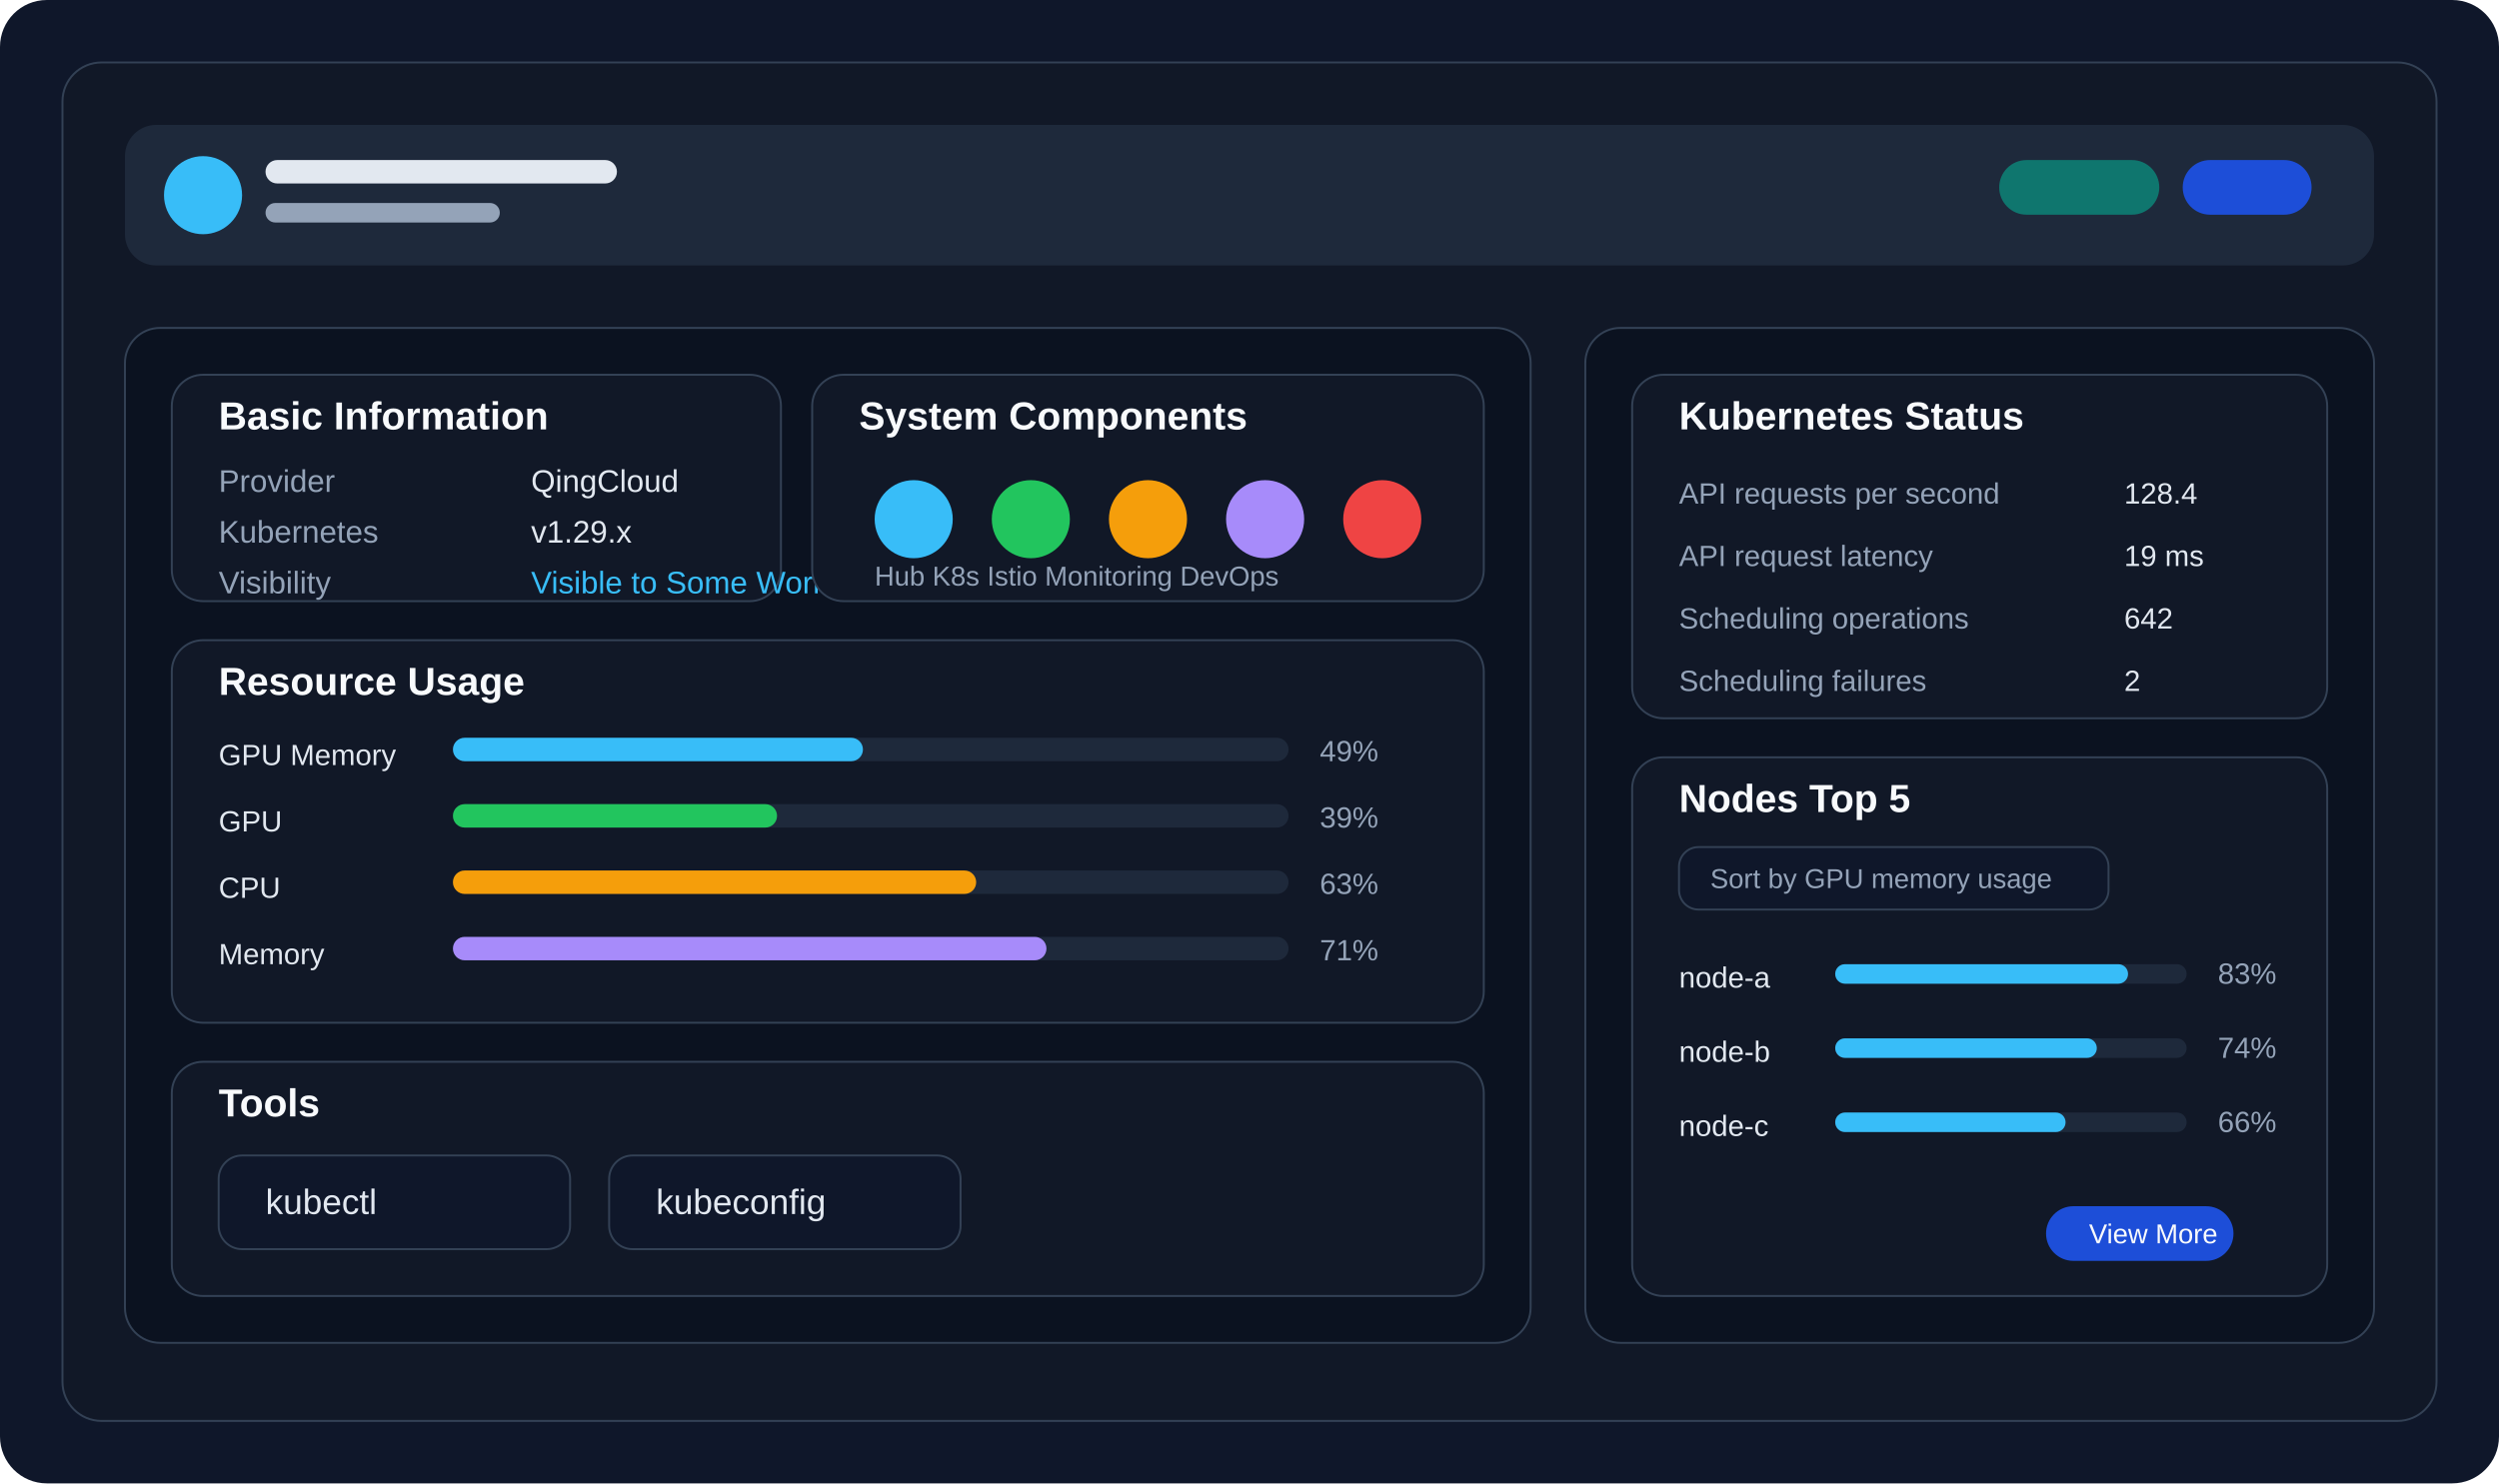
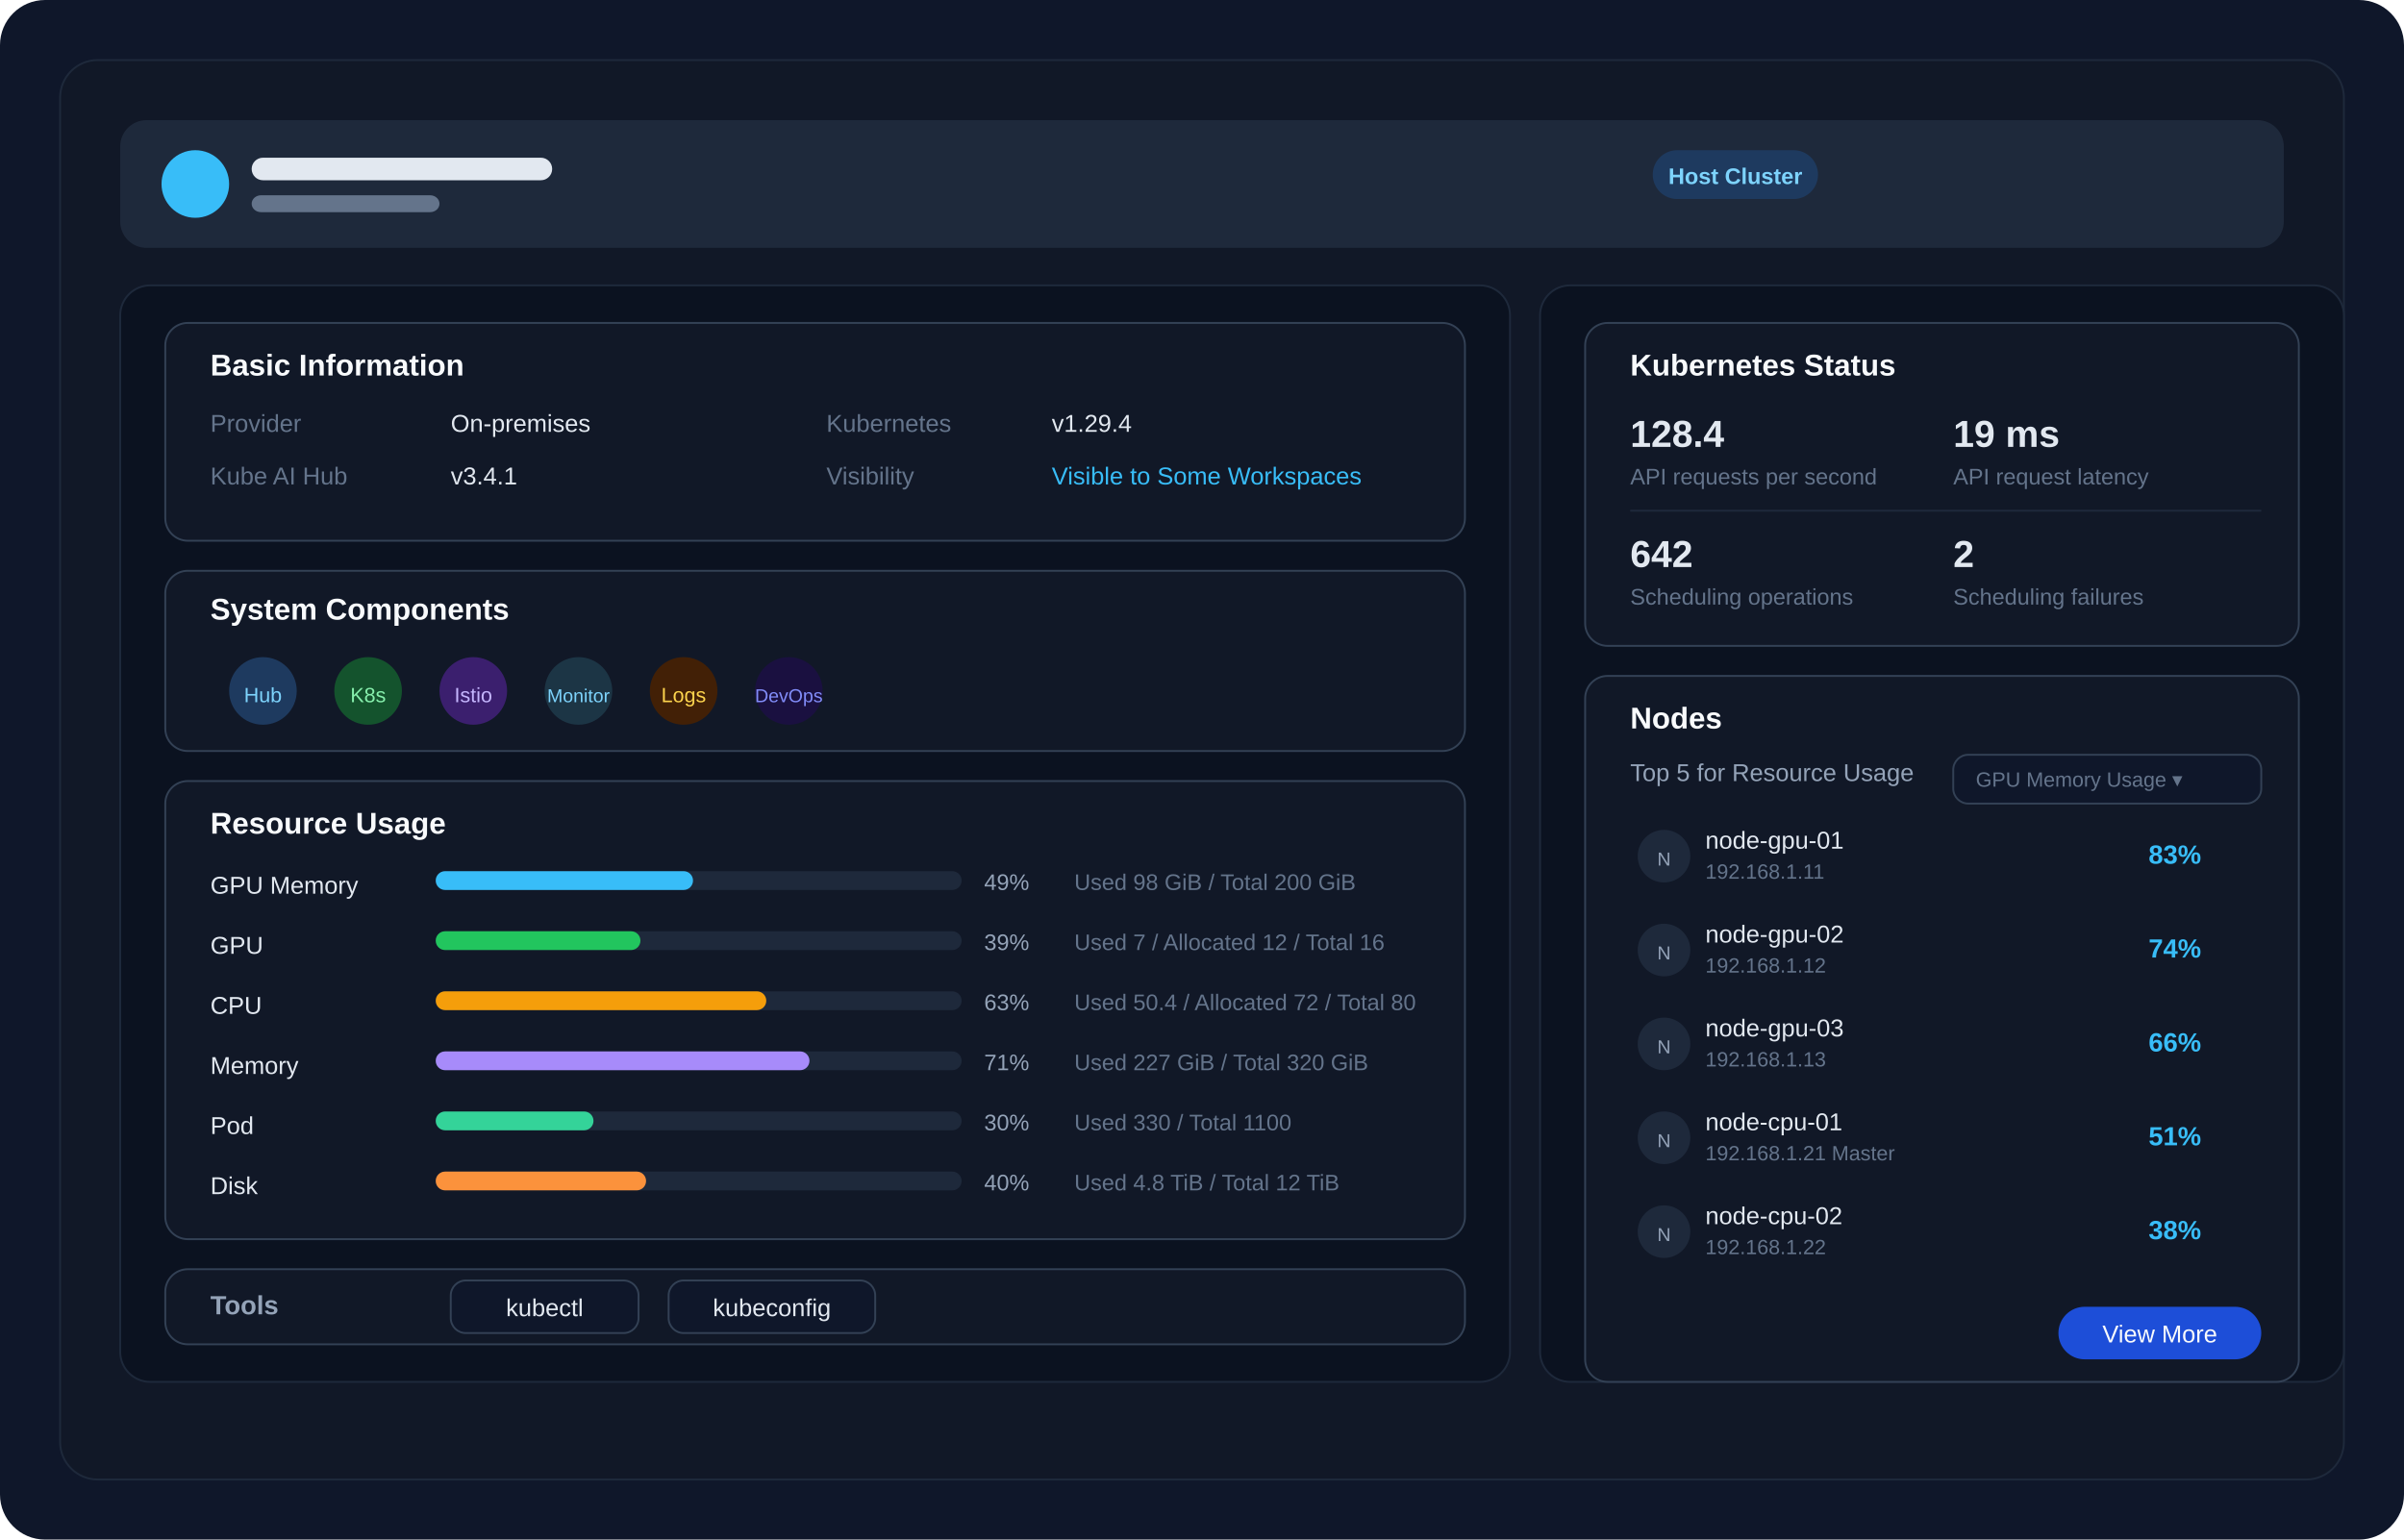
- <svg xmlns="http://www.w3.org/2000/svg" width="1280" height="760" viewBox="0 0 1280 760" fill="none">
-   <rect width="1280" height="760" rx="24" fill="#0F172A" />
-   <rect x="32" y="32" width="1216" height="696" rx="20" fill="#111827" stroke="#334155" />
-   <rect x="64" y="64" width="1152" height="72" rx="16" fill="#1E293B" />
-   <circle cx="104" cy="100" r="20" fill="#38BDF8" />
-   <rect x="136" y="82" width="180" height="12" rx="6" fill="#E2E8F0" />
-   <rect x="136" y="104" width="120" height="10" rx="5" fill="#94A3B8" />
-   <rect x="1024" y="82" width="82" height="28" rx="14" fill="#0F766E" />
-   <rect x="1118" y="82" width="66" height="28" rx="14" fill="#1D4ED8" />
-   <rect x="64" y="168" width="720" height="520" rx="18" fill="#0B1220" stroke="#334155" />
-   <rect x="812" y="168" width="404" height="520" rx="18" fill="#0B1220" stroke="#334155" />
-   <rect x="88" y="192" width="312" height="116" rx="16" fill="#111827" stroke="#334155" />
-   <text x="112" y="220" fill="#F8FAFC" font-family="Arial, sans-serif" font-size="20" font-weight="700">Basic Information</text>
-   <text x="112" y="252" fill="#94A3B8" font-family="Arial, sans-serif" font-size="16">Provider</text>
-   <text x="272" y="252" fill="#E2E8F0" font-family="Arial, sans-serif" font-size="16">QingCloud</text>
-   <text x="112" y="278" fill="#94A3B8" font-family="Arial, sans-serif" font-size="16">Kubernetes</text>
-   <text x="272" y="278" fill="#E2E8F0" font-family="Arial, sans-serif" font-size="16">v1.29.x</text>
-   <text x="112" y="304" fill="#94A3B8" font-family="Arial, sans-serif" font-size="16">Visibility</text>
-   <text x="272" y="304" fill="#38BDF8" font-family="Arial, sans-serif" font-size="16">Visible to Some Workspaces</text>
-   <rect x="416" y="192" width="344" height="116" rx="16" fill="#111827" stroke="#334155" />
-   <text x="440" y="220" fill="#F8FAFC" font-family="Arial, sans-serif" font-size="20" font-weight="700">System Components</text>
-   <circle cx="468" cy="266" r="20" fill="#38BDF8" />
-   <circle cx="528" cy="266" r="20" fill="#22C55E" />
-   <circle cx="588" cy="266" r="20" fill="#F59E0B" />
-   <circle cx="648" cy="266" r="20" fill="#A78BFA" />
-   <circle cx="708" cy="266" r="20" fill="#EF4444" />
-   <text x="448" y="300" fill="#94A3B8" font-family="Arial, sans-serif" font-size="14">Hub   K8s   Istio   Monitoring   DevOps</text>
-   <rect x="88" y="328" width="672" height="196" rx="16" fill="#111827" stroke="#334155" />
-   <text x="112" y="356" fill="#F8FAFC" font-family="Arial, sans-serif" font-size="20" font-weight="700">Resource Usage</text>
-   <g font-family="Arial, sans-serif" font-size="15">
-     <text x="112" y="392" fill="#E2E8F0">GPU Memory</text>
-     <rect x="232" y="378" width="428" height="12" rx="6" fill="#1E293B" />
-     <rect x="232" y="378" width="210" height="12" rx="6" fill="#38BDF8" />
-     <text x="676" y="390" fill="#94A3B8">49%</text>
-     <text x="112" y="426" fill="#E2E8F0">GPU</text>
-     <rect x="232" y="412" width="428" height="12" rx="6" fill="#1E293B" />
-     <rect x="232" y="412" width="166" height="12" rx="6" fill="#22C55E" />
-     <text x="676" y="424" fill="#94A3B8">39%</text>
-     <text x="112" y="460" fill="#E2E8F0">CPU</text>
-     <rect x="232" y="446" width="428" height="12" rx="6" fill="#1E293B" />
-     <rect x="232" y="446" width="268" height="12" rx="6" fill="#F59E0B" />
-     <text x="676" y="458" fill="#94A3B8">63%</text>
-     <text x="112" y="494" fill="#E2E8F0">Memory</text>
-     <rect x="232" y="480" width="428" height="12" rx="6" fill="#1E293B" />
-     <rect x="232" y="480" width="304" height="12" rx="6" fill="#A78BFA" />
-     <text x="676" y="492" fill="#94A3B8">71%</text>
-   </g>
-   <rect x="88" y="544" width="672" height="120" rx="16" fill="#111827" stroke="#334155" />
-   <text x="112" y="572" fill="#F8FAFC" font-family="Arial, sans-serif" font-size="20" font-weight="700">Tools</text>
-   <rect x="112" y="592" width="180" height="48" rx="12" fill="#0F172A" stroke="#334155" />
-   <rect x="312" y="592" width="180" height="48" rx="12" fill="#0F172A" stroke="#334155" />
-   <text x="136" y="622" fill="#E2E8F0" font-family="Arial, sans-serif" font-size="18">kubectl</text>
-   <text x="336" y="622" fill="#E2E8F0" font-family="Arial, sans-serif" font-size="18">kubeconfig</text>
-   <rect x="836" y="192" width="356" height="176" rx="16" fill="#111827" stroke="#334155" />
-   <text x="860" y="220" fill="#F8FAFC" font-family="Arial, sans-serif" font-size="20" font-weight="700">Kubernetes Status</text>
-   <text x="860" y="258" fill="#94A3B8" font-family="Arial, sans-serif" font-size="15">API requests per second</text>
-   <text x="1088" y="258" fill="#E2E8F0" font-family="Arial, sans-serif" font-size="15">128.4</text>
-   <text x="860" y="290" fill="#94A3B8" font-family="Arial, sans-serif" font-size="15">API request latency</text>
-   <text x="1088" y="290" fill="#E2E8F0" font-family="Arial, sans-serif" font-size="15">19 ms</text>
-   <text x="860" y="322" fill="#94A3B8" font-family="Arial, sans-serif" font-size="15">Scheduling operations</text>
-   <text x="1088" y="322" fill="#E2E8F0" font-family="Arial, sans-serif" font-size="15">642</text>
-   <text x="860" y="354" fill="#94A3B8" font-family="Arial, sans-serif" font-size="15">Scheduling failures</text>
-   <text x="1088" y="354" fill="#E2E8F0" font-family="Arial, sans-serif" font-size="15">2</text>
-   <rect x="836" y="388" width="356" height="276" rx="16" fill="#111827" stroke="#334155" />
-   <text x="860" y="416" fill="#F8FAFC" font-family="Arial, sans-serif" font-size="20" font-weight="700">Nodes Top 5</text>
-   <rect x="860" y="434" width="220" height="32" rx="10" fill="#0F172A" stroke="#334155" />
-   <text x="876" y="455" fill="#94A3B8" font-family="Arial, sans-serif" font-size="14">Sort by GPU memory usage</text>
-   <g font-family="Arial, sans-serif" font-size="15">
-     <text x="860" y="506" fill="#E2E8F0">node-a</text>
-     <rect x="940" y="494" width="180" height="10" rx="5" fill="#1E293B" />
-     <rect x="940" y="494" width="150" height="10" rx="5" fill="#38BDF8" />
-     <text x="1136" y="504" fill="#94A3B8">83%</text>
-     <text x="860" y="544" fill="#E2E8F0">node-b</text>
-     <rect x="940" y="532" width="180" height="10" rx="5" fill="#1E293B" />
-     <rect x="940" y="532" width="134" height="10" rx="5" fill="#38BDF8" />
-     <text x="1136" y="542" fill="#94A3B8">74%</text>
-     <text x="860" y="582" fill="#E2E8F0">node-c</text>
-     <rect x="940" y="570" width="180" height="10" rx="5" fill="#1E293B" />
-     <rect x="940" y="570" width="118" height="10" rx="5" fill="#38BDF8" />
-     <text x="1136" y="580" fill="#94A3B8">66%</text>
-   </g>
-   <rect x="1048" y="618" width="96" height="28" rx="14" fill="#1D4ED8" />
-   <text x="1070" y="637" fill="#F8FAFC" font-family="Arial, sans-serif" font-size="14">View More</text>
+ <svg xmlns="http://www.w3.org/2000/svg" width="1280" height="820" viewBox="0 0 1280 820" fill="none">
+   <rect width="1280" height="820" rx="24" fill="#0F172A" />
+   <rect x="32" y="32" width="1216" height="756" rx="20" fill="#111827" stroke="#1E293B" />
+   <rect x="64" y="64" width="1152" height="68" rx="14" fill="#1E293B" />
+   <circle cx="104" cy="98" r="18" fill="#38BDF8" />
+   <rect x="134" y="84" width="160" height="12" rx="6" fill="#E2E8F0" />
+   <rect x="134" y="104" width="100" height="9" rx="5" fill="#64748B" />
+   <rect x="880" y="80" width="88" height="26" rx="13" fill="#1E3A5F" />
+   <text x="924" y="98" fill="#7DD3FC" font-family="Arial, sans-serif" font-size="12" font-weight="600" text-anchor="middle">Host Cluster</text>
+   <rect x="64" y="152" width="740" height="584" rx="16" fill="#0B1220" stroke="#1E293B" />
+   <rect x="88" y="172" width="692" height="116" rx="12" fill="#111827" stroke="#334155" />
+   <text x="112" y="200" fill="#F8FAFC" font-family="Arial, sans-serif" font-size="16" font-weight="700">Basic Information</text>
+   <text x="112" y="230" fill="#64748B" font-family="Arial, sans-serif" font-size="13">Provider</text>
+   <text x="240" y="230" fill="#E2E8F0" font-family="Arial, sans-serif" font-size="13">On-premises</text>
+   <text x="440" y="230" fill="#64748B" font-family="Arial, sans-serif" font-size="13">Kubernetes</text>
+   <text x="560" y="230" fill="#E2E8F0" font-family="Arial, sans-serif" font-size="13">v1.29.4</text>
+   <text x="112" y="258" fill="#64748B" font-family="Arial, sans-serif" font-size="13">Kube AI Hub</text>
+   <text x="240" y="258" fill="#E2E8F0" font-family="Arial, sans-serif" font-size="13">v3.4.1</text>
+   <text x="440" y="258" fill="#64748B" font-family="Arial, sans-serif" font-size="13">Visibility</text>
+   <text x="560" y="258" fill="#38BDF8" font-family="Arial, sans-serif" font-size="13">Visible to Some Workspaces</text>
+   <rect x="88" y="304" width="692" height="96" rx="12" fill="#111827" stroke="#334155" />
+   <text x="112" y="330" fill="#F8FAFC" font-family="Arial, sans-serif" font-size="16" font-weight="700">System Components</text>
+   <circle cx="140" cy="368" r="18" fill="#1E3A5F" />
+   <text x="140" y="374" fill="#7DD3FC" font-family="Arial, sans-serif" font-size="11" text-anchor="middle">Hub</text>
+   <circle cx="196" cy="368" r="18" fill="#14532D" />
+   <text x="196" y="374" fill="#86EFAC" font-family="Arial, sans-serif" font-size="11" text-anchor="middle">K8s</text>
+   <circle cx="252" cy="368" r="18" fill="#3B1F6E" />
+   <text x="252" y="374" fill="#C4B5FD" font-family="Arial, sans-serif" font-size="11" text-anchor="middle">Istio</text>
+   <circle cx="308" cy="368" r="18" fill="#1C3545" />
+   <text x="308" y="374" fill="#7DD3FC" font-family="Arial, sans-serif" font-size="10" text-anchor="middle">Monitor</text>
+   <circle cx="364" cy="368" r="18" fill="#422006" />
+   <text x="364" y="374" fill="#FCD34D" font-family="Arial, sans-serif" font-size="11" text-anchor="middle">Logs</text>
+   <circle cx="420" cy="368" r="18" fill="#1A1040" />
+   <text x="420" y="374" fill="#818CF8" font-family="Arial, sans-serif" font-size="10" text-anchor="middle">DevOps</text>
+   <rect x="88" y="416" width="692" height="244" rx="12" fill="#111827" stroke="#334155" />
+   <text x="112" y="444" fill="#F8FAFC" font-family="Arial, sans-serif" font-size="16" font-weight="700">Resource Usage</text>
+   <text x="112" y="476" fill="#E2E8F0" font-family="Arial, sans-serif" font-size="13">GPU Memory</text>
+   <rect x="232" y="464" width="280" height="10" rx="5" fill="#1E293B" />
+   <rect x="232" y="464" width="137" height="10" rx="5" fill="#38BDF8" />
+   <text x="524" y="474" fill="#94A3B8" font-family="Arial, sans-serif" font-size="12">49%</text>
+   <text x="572" y="474" fill="#64748B" font-family="Arial, sans-serif" font-size="12">Used 98 GiB / Total 200 GiB</text>
+   <text x="112" y="508" fill="#E2E8F0" font-family="Arial, sans-serif" font-size="13">GPU</text>
+   <rect x="232" y="496" width="280" height="10" rx="5" fill="#1E293B" />
+   <rect x="232" y="496" width="109" height="10" rx="5" fill="#22C55E" />
+   <text x="524" y="506" fill="#94A3B8" font-family="Arial, sans-serif" font-size="12">39%</text>
+   <text x="572" y="506" fill="#64748B" font-family="Arial, sans-serif" font-size="12">Used 7 / Allocated 12 / Total 16</text>
+   <text x="112" y="540" fill="#E2E8F0" font-family="Arial, sans-serif" font-size="13">CPU</text>
+   <rect x="232" y="528" width="280" height="10" rx="5" fill="#1E293B" />
+   <rect x="232" y="528" width="176" height="10" rx="5" fill="#F59E0B" />
+   <text x="524" y="538" fill="#94A3B8" font-family="Arial, sans-serif" font-size="12">63%</text>
+   <text x="572" y="538" fill="#64748B" font-family="Arial, sans-serif" font-size="12">Used 50.4 / Allocated 72 / Total 80</text>
+   <text x="112" y="572" fill="#E2E8F0" font-family="Arial, sans-serif" font-size="13">Memory</text>
+   <rect x="232" y="560" width="280" height="10" rx="5" fill="#1E293B" />
+   <rect x="232" y="560" width="199" height="10" rx="5" fill="#A78BFA" />
+   <text x="524" y="570" fill="#94A3B8" font-family="Arial, sans-serif" font-size="12">71%</text>
+   <text x="572" y="570" fill="#64748B" font-family="Arial, sans-serif" font-size="12">Used 227 GiB / Total 320 GiB</text>
+   <text x="112" y="604" fill="#E2E8F0" font-family="Arial, sans-serif" font-size="13">Pod</text>
+   <rect x="232" y="592" width="280" height="10" rx="5" fill="#1E293B" />
+   <rect x="232" y="592" width="84" height="10" rx="5" fill="#34D399" />
+   <text x="524" y="602" fill="#94A3B8" font-family="Arial, sans-serif" font-size="12">30%</text>
+   <text x="572" y="602" fill="#64748B" font-family="Arial, sans-serif" font-size="12">Used 330 / Total 1100</text>
+   <text x="112" y="636" fill="#E2E8F0" font-family="Arial, sans-serif" font-size="13">Disk</text>
+   <rect x="232" y="624" width="280" height="10" rx="5" fill="#1E293B" />
+   <rect x="232" y="624" width="112" height="10" rx="5" fill="#FB923C" />
+   <text x="524" y="634" fill="#94A3B8" font-family="Arial, sans-serif" font-size="12">40%</text>
+   <text x="572" y="634" fill="#64748B" font-family="Arial, sans-serif" font-size="12">Used 4.8 TiB / Total 12 TiB</text>
+   <rect x="88" y="676" width="692" height="40" rx="12" fill="#111827" stroke="#334155" />
+   <text x="112" y="700" fill="#94A3B8" font-family="Arial, sans-serif" font-size="14" font-weight="700">Tools</text>
+   <rect x="240" y="682" width="100" height="28" rx="8" fill="#0F172A" stroke="#334155" />
+   <text x="290" y="701" fill="#E2E8F0" font-family="Arial, sans-serif" font-size="13" text-anchor="middle">kubectl</text>
+   <rect x="356" y="682" width="110" height="28" rx="8" fill="#0F172A" stroke="#334155" />
+   <text x="411" y="701" fill="#E2E8F0" font-family="Arial, sans-serif" font-size="13" text-anchor="middle">kubeconfig</text>
+   <rect x="820" y="152" width="428" height="584" rx="16" fill="#0B1220" stroke="#1E293B" />
+   <rect x="844" y="172" width="380" height="172" rx="12" fill="#111827" stroke="#334155" />
+   <text x="868" y="200" fill="#F8FAFC" font-family="Arial, sans-serif" font-size="16" font-weight="700">Kubernetes Status</text>
+   <text x="868" y="238" fill="#E2E8F0" font-family="Arial, sans-serif" font-size="20" font-weight="700">128.4</text>
+   <text x="868" y="258" fill="#64748B" font-family="Arial, sans-serif" font-size="12">API requests per second</text>
+   <text x="1040" y="238" fill="#E2E8F0" font-family="Arial, sans-serif" font-size="20" font-weight="700">19 ms</text>
+   <text x="1040" y="258" fill="#64748B" font-family="Arial, sans-serif" font-size="12">API request latency</text>
+   <line x1="868" y1="272" x2="1204" y2="272" stroke="#1E293B" stroke-width="1" />
+   <text x="868" y="302" fill="#E2E8F0" font-family="Arial, sans-serif" font-size="20" font-weight="700">642</text>
+   <text x="868" y="322" fill="#64748B" font-family="Arial, sans-serif" font-size="12">Scheduling operations</text>
+   <text x="1040" y="302" fill="#E2E8F0" font-family="Arial, sans-serif" font-size="20" font-weight="700">2</text>
+   <text x="1040" y="322" fill="#64748B" font-family="Arial, sans-serif" font-size="12">Scheduling failures</text>
+   <rect x="844" y="360" width="380" height="376" rx="12" fill="#111827" stroke="#334155" />
+   <text x="868" y="388" fill="#F8FAFC" font-family="Arial, sans-serif" font-size="16" font-weight="700">Nodes</text>
+   <text x="868" y="416" fill="#94A3B8" font-family="Arial, sans-serif" font-size="13">Top 5 for Resource Usage</text>
+   <rect x="1040" y="402" width="164" height="26" rx="8" fill="#0F172A" stroke="#334155" />
+   <text x="1052" y="419" fill="#64748B" font-family="Arial, sans-serif" font-size="11">GPU Memory Usage ▾</text>
+   <circle cx="886" cy="456" r="14" fill="#1E293B" />
+   <text x="886" y="461" fill="#94A3B8" font-family="Arial, sans-serif" font-size="10" text-anchor="middle">N</text>
+   <text x="908" y="452" fill="#E2E8F0" font-family="Arial, sans-serif" font-size="13">node-gpu-01</text>
+   <text x="908" y="468" fill="#64748B" font-family="Arial, sans-serif" font-size="11">192.168.1.11</text>
+   <text x="1172" y="460" fill="#38BDF8" font-family="Arial, sans-serif" font-size="14" font-weight="700" text-anchor="end">83%</text>
+   <circle cx="886" cy="506" r="14" fill="#1E293B" />
+   <text x="886" y="511" fill="#94A3B8" font-family="Arial, sans-serif" font-size="10" text-anchor="middle">N</text>
+   <text x="908" y="502" fill="#E2E8F0" font-family="Arial, sans-serif" font-size="13">node-gpu-02</text>
+   <text x="908" y="518" fill="#64748B" font-family="Arial, sans-serif" font-size="11">192.168.1.12</text>
+   <text x="1172" y="510" fill="#38BDF8" font-family="Arial, sans-serif" font-size="14" font-weight="700" text-anchor="end">74%</text>
+   <circle cx="886" cy="556" r="14" fill="#1E293B" />
+   <text x="886" y="561" fill="#94A3B8" font-family="Arial, sans-serif" font-size="10" text-anchor="middle">N</text>
+   <text x="908" y="552" fill="#E2E8F0" font-family="Arial, sans-serif" font-size="13">node-gpu-03</text>
+   <text x="908" y="568" fill="#64748B" font-family="Arial, sans-serif" font-size="11">192.168.1.13</text>
+   <text x="1172" y="560" fill="#38BDF8" font-family="Arial, sans-serif" font-size="14" font-weight="700" text-anchor="end">66%</text>
+   <circle cx="886" cy="606" r="14" fill="#1E293B" />
+   <text x="886" y="611" fill="#94A3B8" font-family="Arial, sans-serif" font-size="10" text-anchor="middle">N</text>
+   <text x="908" y="602" fill="#E2E8F0" font-family="Arial, sans-serif" font-size="13">node-cpu-01</text>
+   <text x="908" y="618" fill="#64748B" font-family="Arial, sans-serif" font-size="11">192.168.1.21  Master</text>
+   <text x="1172" y="610" fill="#38BDF8" font-family="Arial, sans-serif" font-size="14" font-weight="700" text-anchor="end">51%</text>
+   <circle cx="886" cy="656" r="14" fill="#1E293B" />
+   <text x="886" y="661" fill="#94A3B8" font-family="Arial, sans-serif" font-size="10" text-anchor="middle">N</text>
+   <text x="908" y="652" fill="#E2E8F0" font-family="Arial, sans-serif" font-size="13">node-cpu-02</text>
+   <text x="908" y="668" fill="#64748B" font-family="Arial, sans-serif" font-size="11">192.168.1.22</text>
+   <text x="1172" y="660" fill="#38BDF8" font-family="Arial, sans-serif" font-size="14" font-weight="700" text-anchor="end">38%</text>
+   <rect x="1096" y="696" width="108" height="28" rx="14" fill="#1D4ED8" />
+   <text x="1150" y="715" fill="#F8FAFC" font-family="Arial, sans-serif" font-size="13" text-anchor="middle">View More</text>
</svg>
